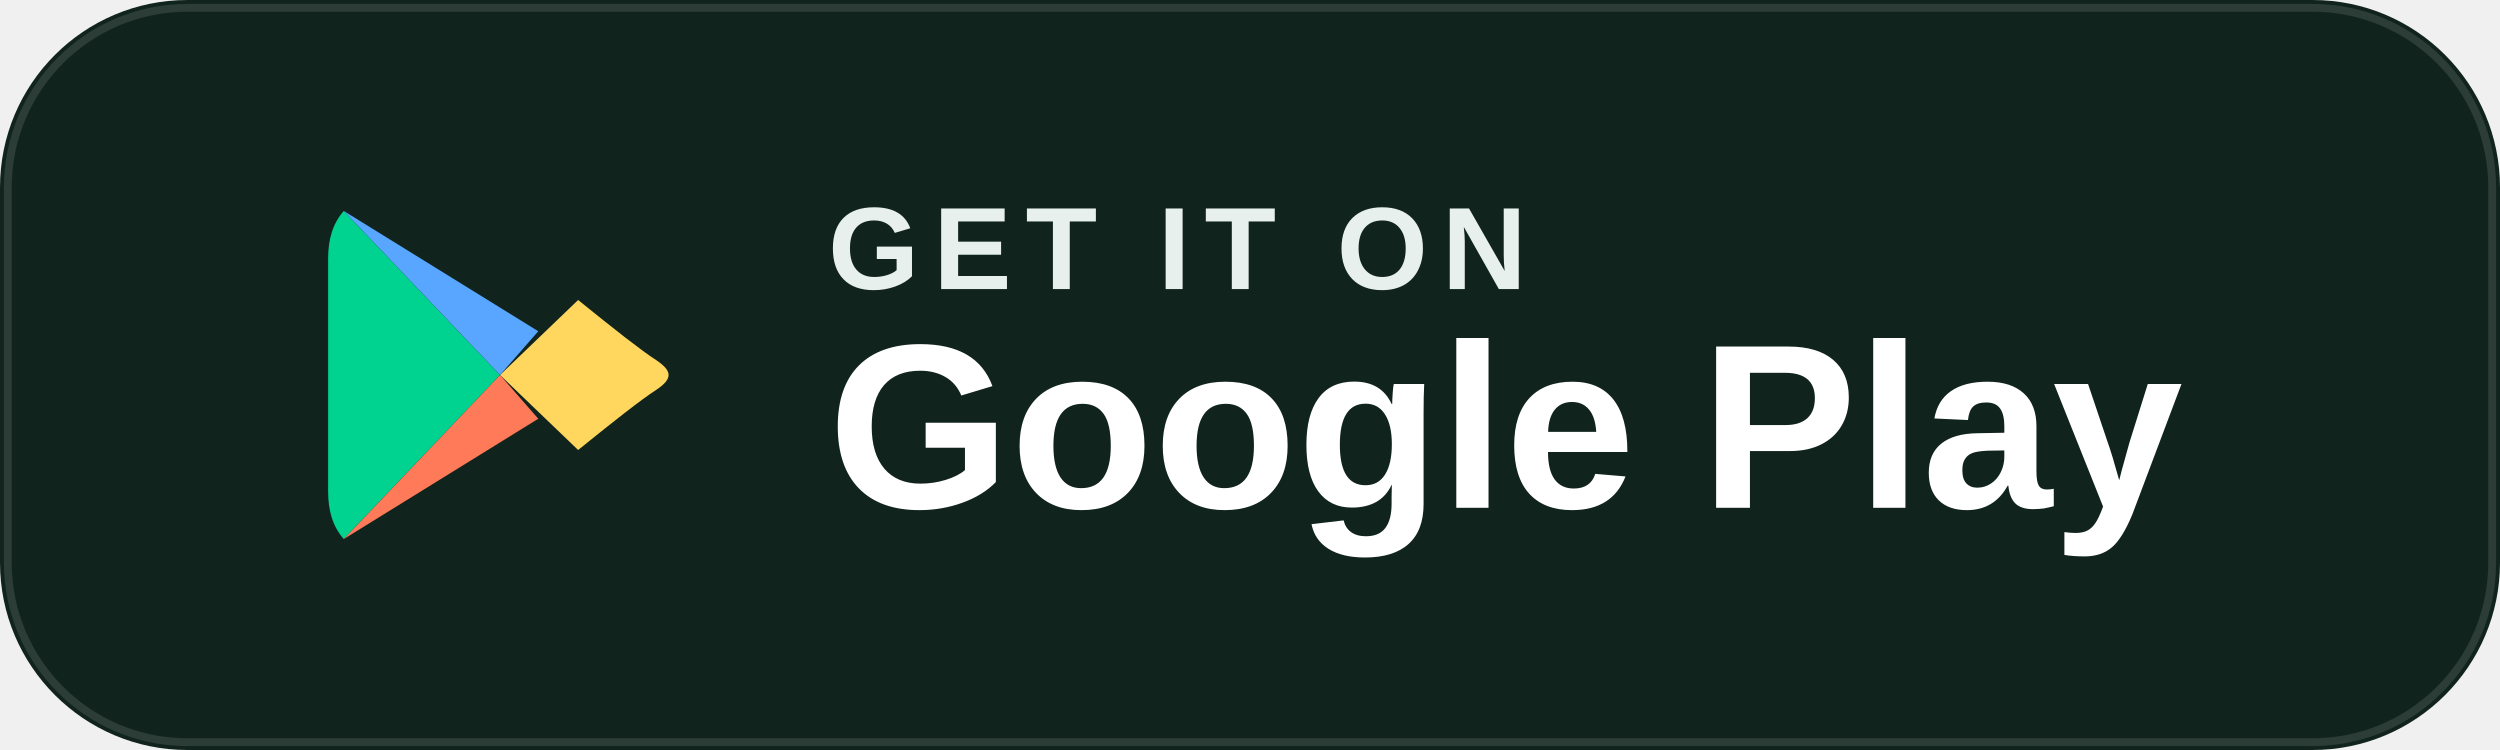
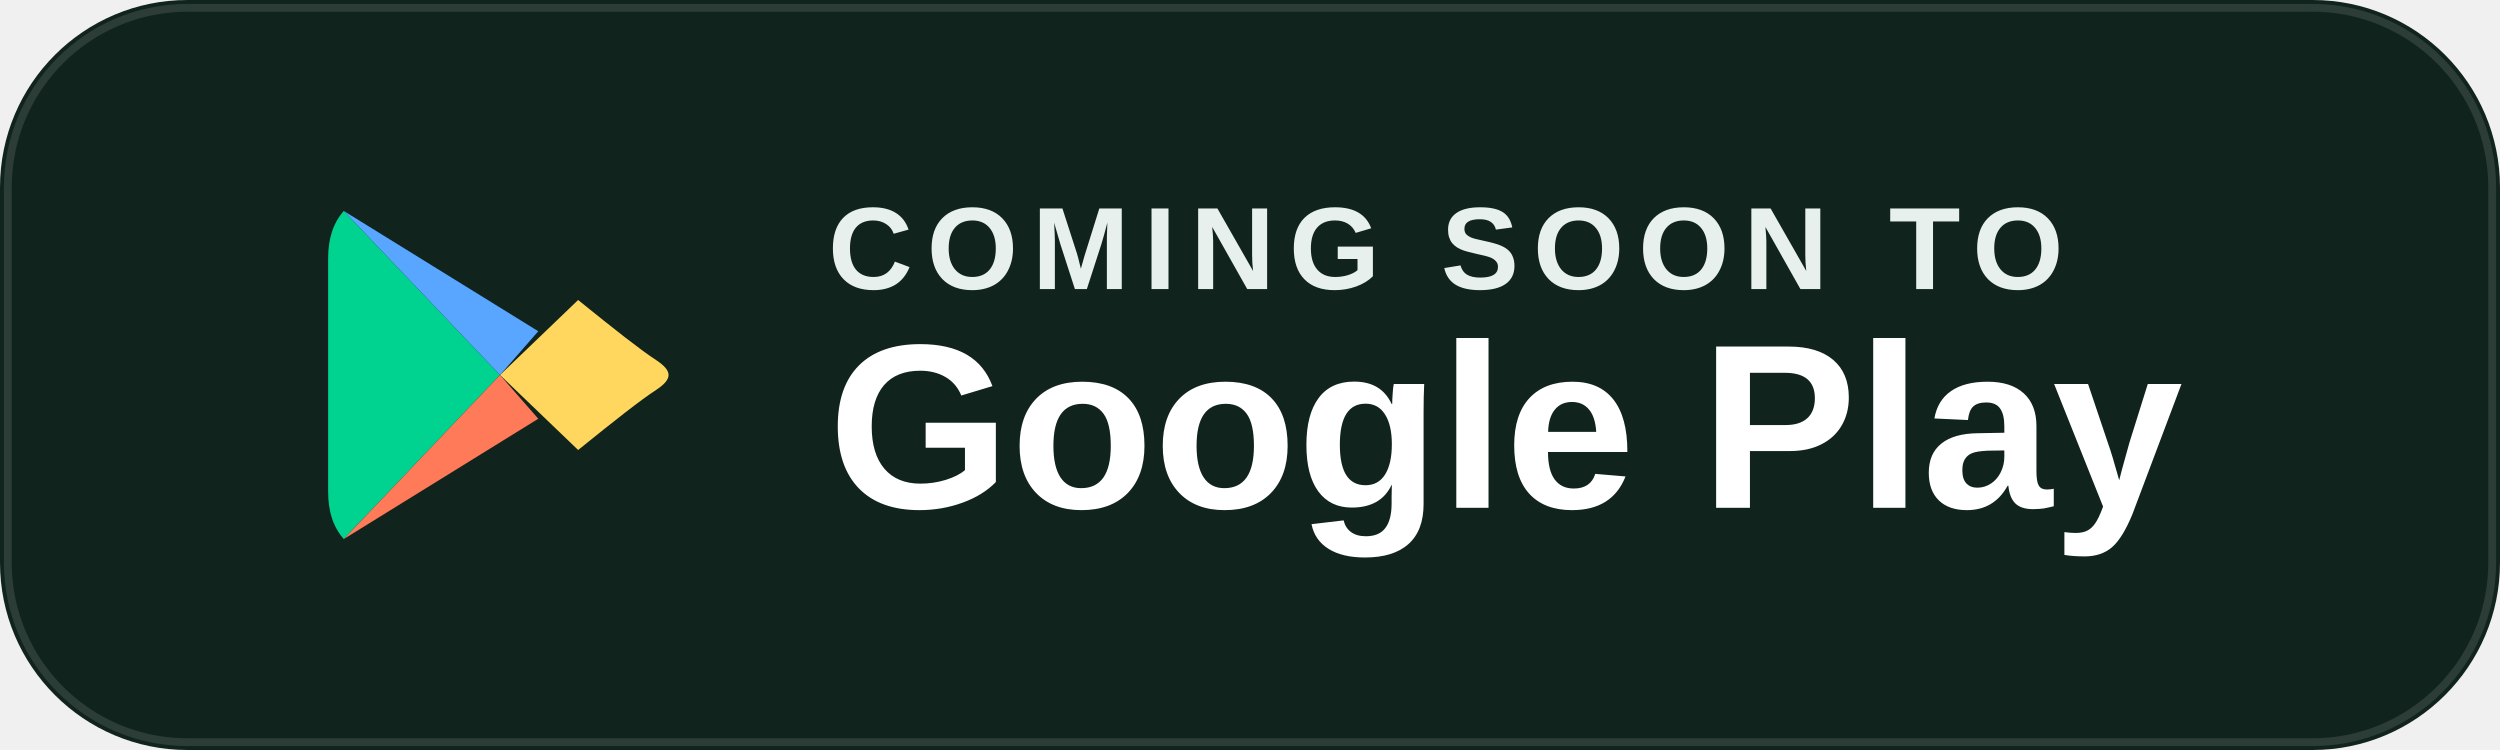
<svg xmlns="http://www.w3.org/2000/svg" width="320" height="96" viewBox="0 0 320 96" fill="none">
  <rect width="320" height="96" rx="24" fill="#10231C" />
  <rect x="1" y="1" width="318" height="94" rx="23" stroke="rgba(255,255,255,0.12)" />
  <path d="M44 27L64 48L44 69C42.6 67.4 42 65.4 42 62.9V33.1C42 30.6 42.6 28.6 44 27Z" fill="#00D28F" />
  <path d="M64 48L74 38.4C78.7 42.2 82 44.8 84 46.1C86.1 47.5 86.1 48.5 84 49.9C82 51.2 78.7 53.8 74 57.6L64 48Z" fill="#FFD75E" />
  <path d="M44 27L68.9 42.4L64 48L44 27Z" fill="#58A6FF" />
  <path d="M44 69L64 48L68.9 53.6L44 69Z" fill="#FF7A59" />
-   <text x="106" y="37" fill="#E7F0EC" font-family="Manrope, Arial, sans-serif" font-size="15" font-weight="700" letter-spacing="0.12em">GET IT ON</text>
+   <text x="106" y="37" fill="#E7F0EC" font-family="Manrope, Arial, sans-serif" font-size="15" font-weight="700" letter-spacing="0.12em">COMING SOON TO</text>
  <text x="106" y="65" fill="white" font-family="Space Grotesk, Arial, sans-serif" font-size="30" font-weight="700">Google Play</text>
</svg>
